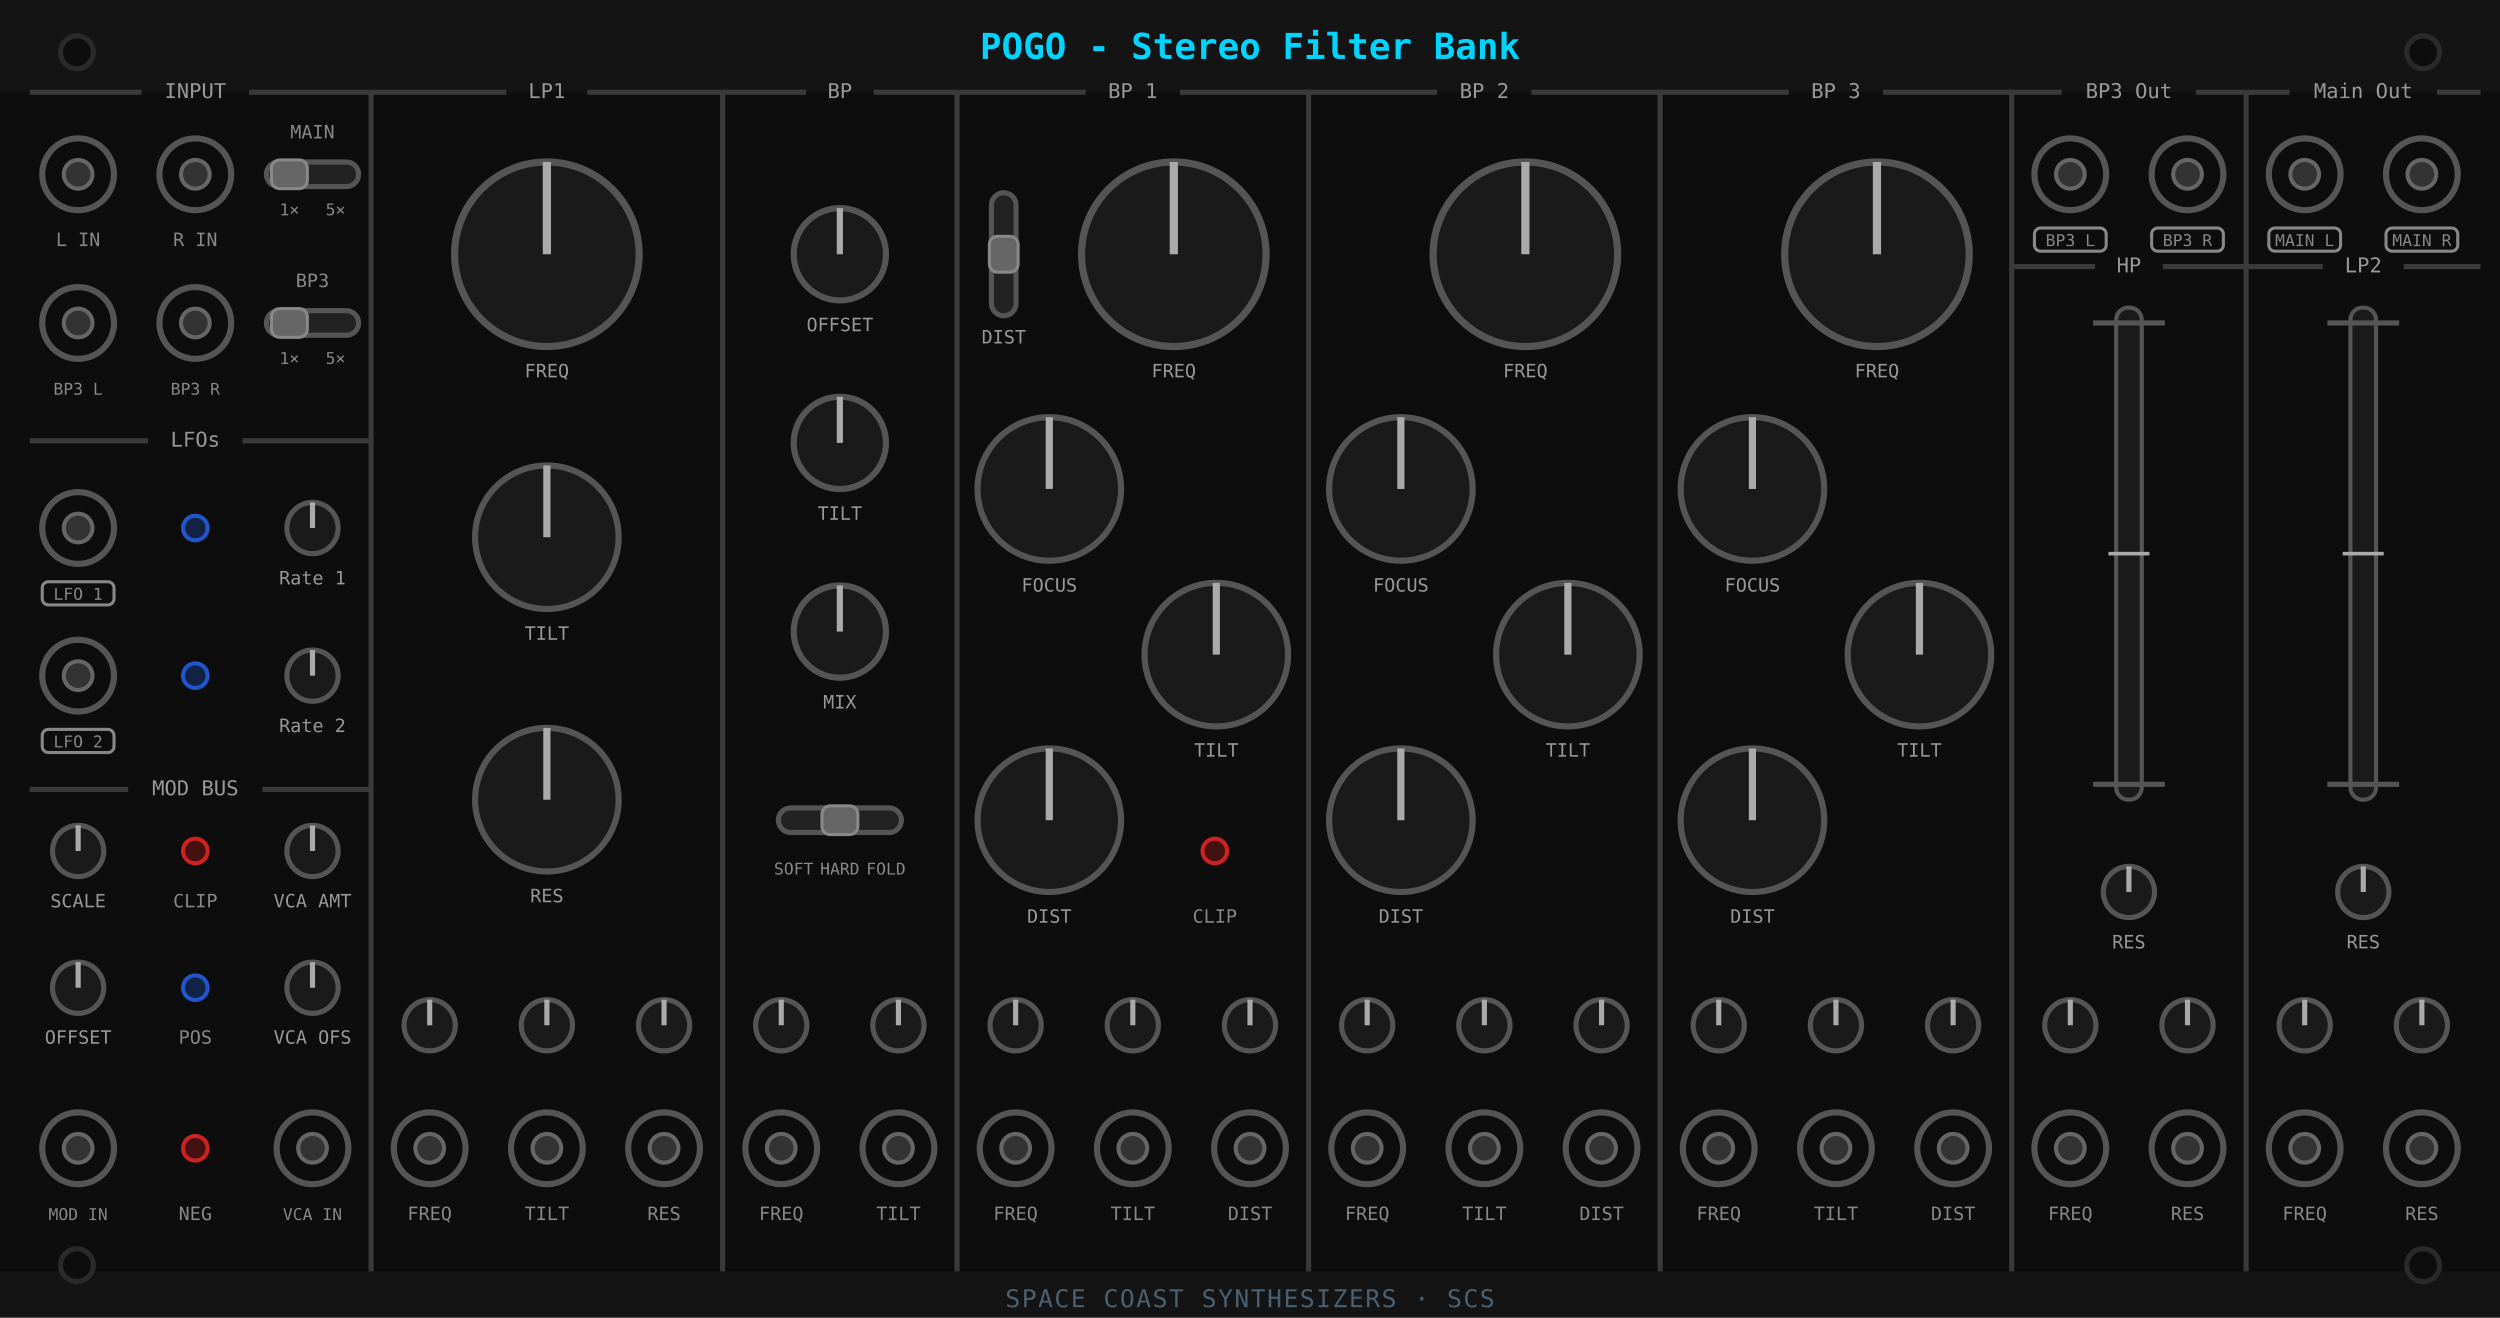
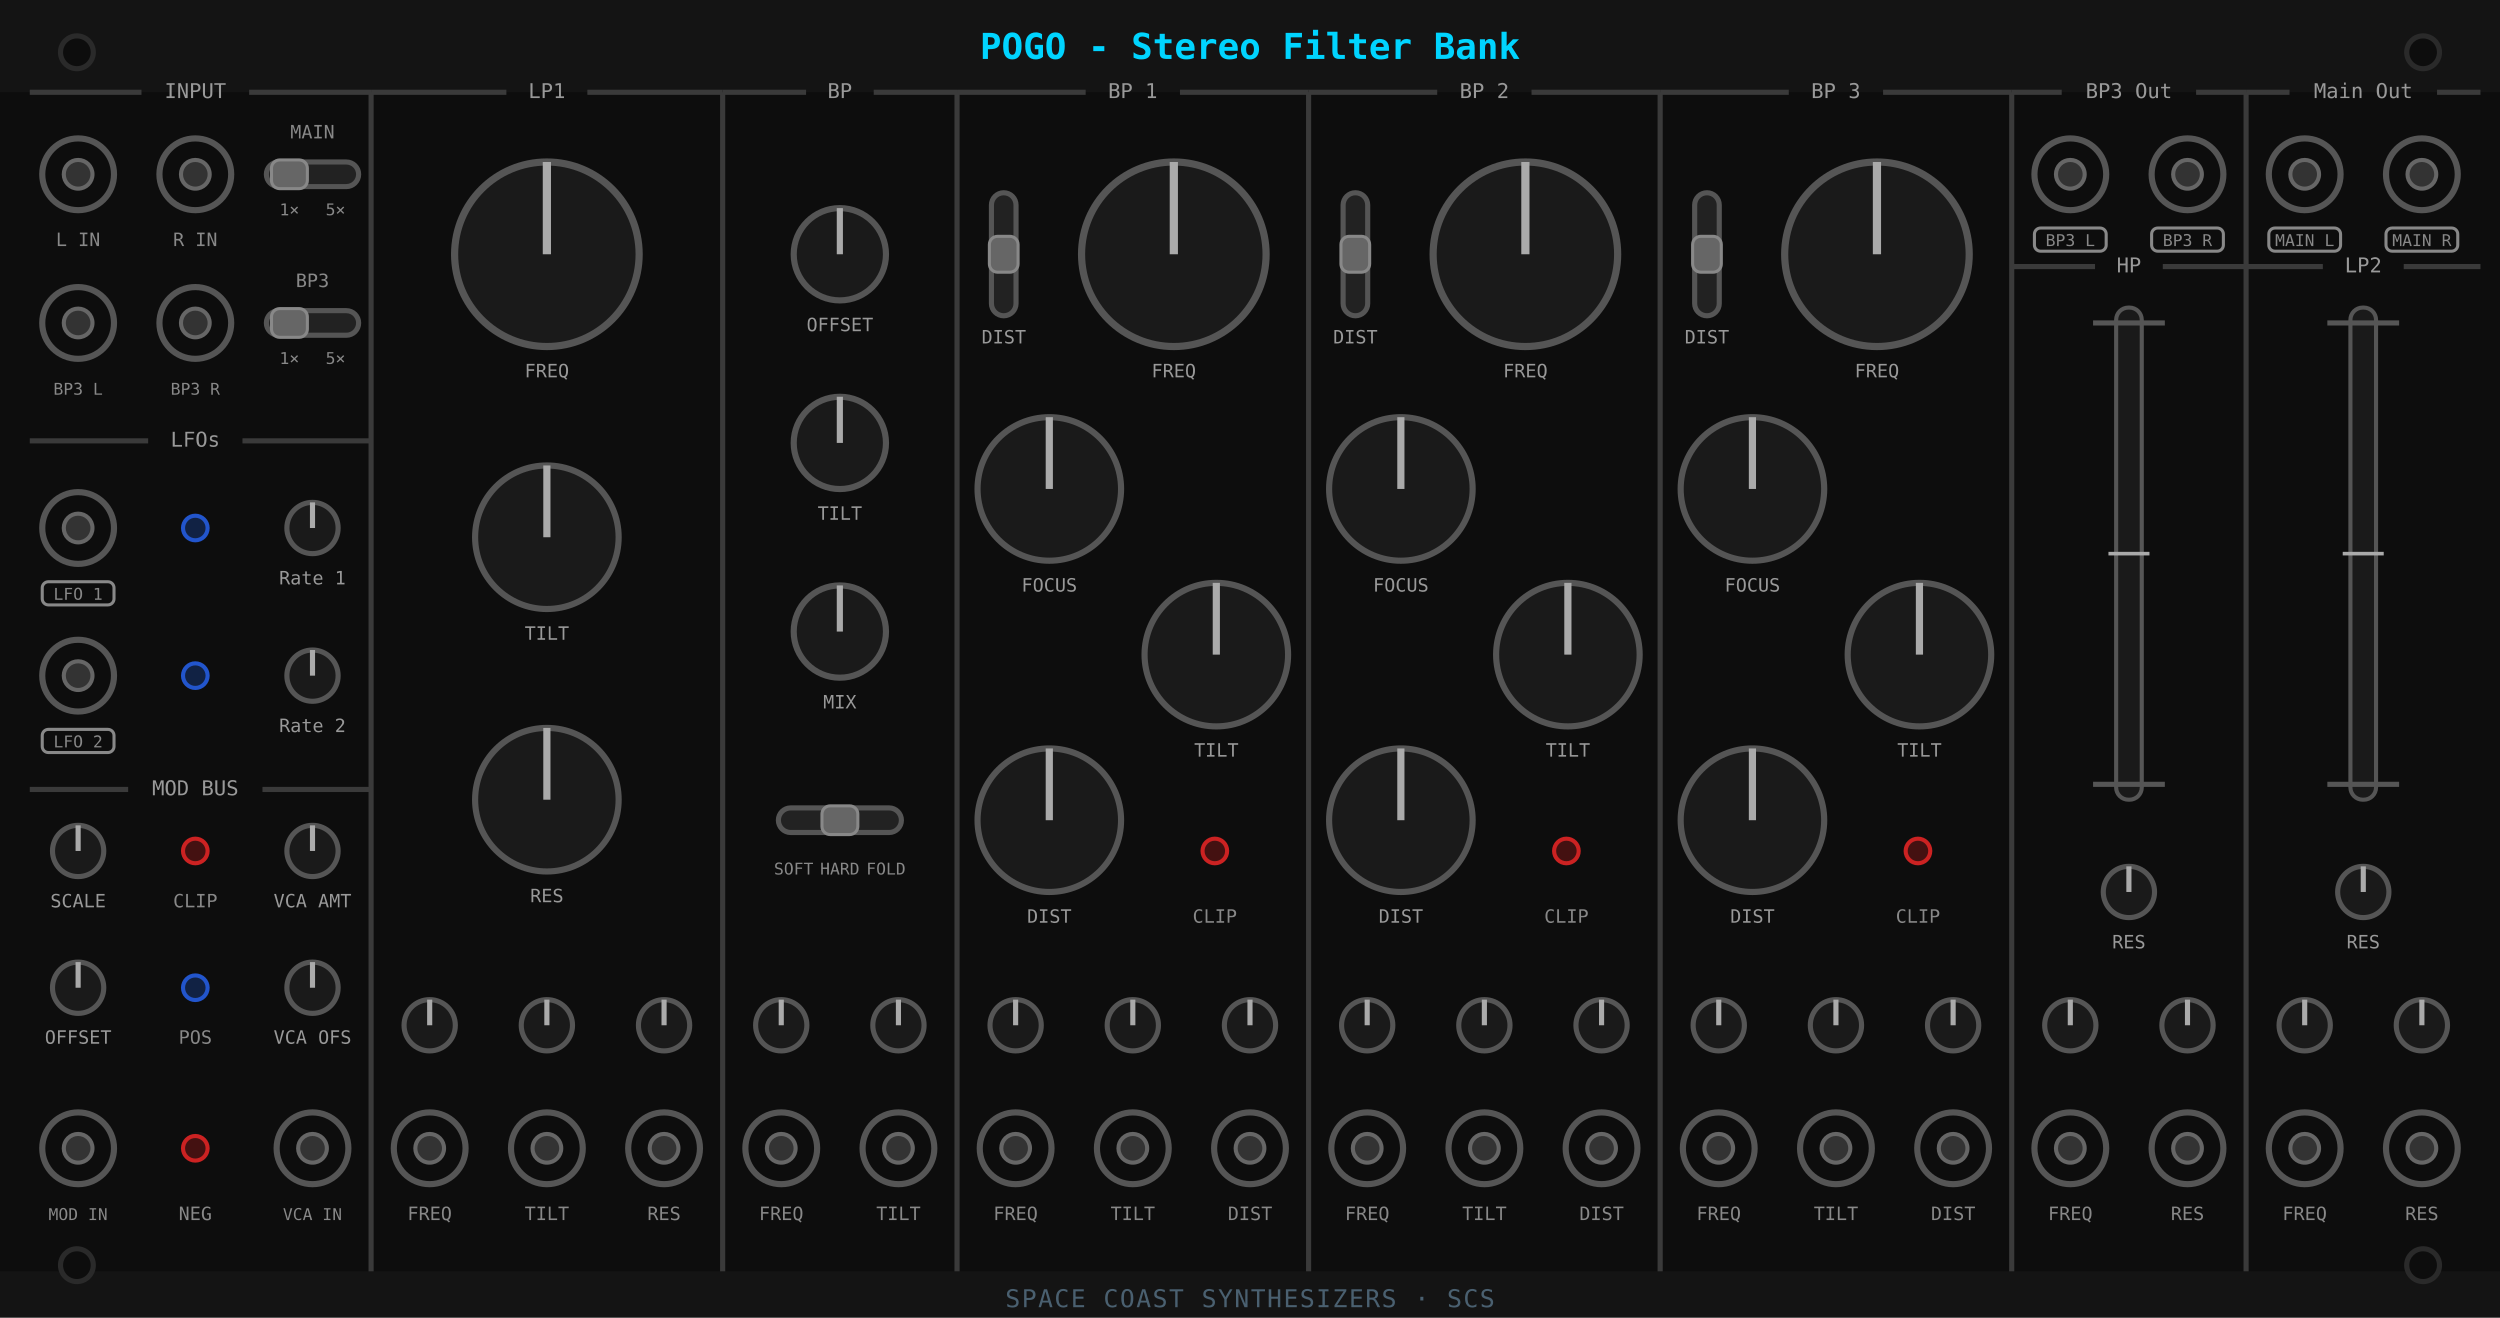
<svg xmlns="http://www.w3.org/2000/svg" width="243.84mm" height="128.5mm" viewBox="0 0 243.84 128.5">
  <rect x="0" y="0" width="243.84" height="128.5" fill="#0d0d0d" />
  <rect x="0" y="0" width="243.84" height="9.0" fill="#141414" />
  <rect x="0" y="124.0" width="243.84" height="4.5" fill="#141414" />
  <circle cx="7.5" cy="5.1" r="1.6" fill="#0d0d0d" stroke="#2a2a2a" stroke-width="0.5" />
  <circle cx="236.34" cy="5.1" r="1.6" fill="#0d0d0d" stroke="#2a2a2a" stroke-width="0.5" />
  <circle cx="7.5" cy="123.4" r="1.6" fill="#0d0d0d" stroke="#2a2a2a" stroke-width="0.5" />
  <circle cx="236.34" cy="123.4" r="1.6" fill="#0d0d0d" stroke="#2a2a2a" stroke-width="0.5" />
  <text x="121.92" y="5.75" fill="#00d4ff" font-family="monospace" font-size="3.5" font-weight="bold" text-anchor="middle">POGO - Stereo Filter Bank</text>
  <text x="121.92" y="127.5" fill="#4a6070" font-family="monospace" font-size="2.4" text-anchor="middle" letter-spacing="0.15">SPACE COAST SYNTHESIZERS  ·  SCS</text>
  <line x1="36.195" y1="9.0" x2="36.195" y2="124.0" stroke="#3a3a3a" stroke-width="0.5" />
  <line x1="70.485" y1="9.0" x2="70.485" y2="124.0" stroke="#3a3a3a" stroke-width="0.5" />
  <line x1="93.345" y1="9.0" x2="93.345" y2="124.0" stroke="#3a3a3a" stroke-width="0.5" />
  <line x1="127.635" y1="9.0" x2="127.635" y2="124.0" stroke="#3a3a3a" stroke-width="0.5" />
  <line x1="161.925" y1="9.0" x2="161.925" y2="124.0" stroke="#3a3a3a" stroke-width="0.5" />
  <line x1="196.215" y1="9.0" x2="196.215" y2="124.0" stroke="#3a3a3a" stroke-width="0.5" />
  <line x1="219.075" y1="9.0" x2="219.075" y2="124.0" stroke="#3a3a3a" stroke-width="0.5" />
  <line x1="2.905" y1="9.0" x2="13.80" y2="9.0" stroke="#3a3a3a" stroke-width="0.5" />
  <line x1="24.30" y1="9.0" x2="36.195" y2="9.0" stroke="#3a3a3a" stroke-width="0.5" />
  <text x="19.05" y="9.0" fill="#999" font-family="monospace" font-size="2.0" text-anchor="middle" dominant-baseline="middle">INPUT</text>
  <line x1="2.905" y1="43.0" x2="14.45" y2="43.0" stroke="#3a3a3a" stroke-width="0.5" />
  <line x1="23.65" y1="43.0" x2="36.195" y2="43.0" stroke="#3a3a3a" stroke-width="0.5" />
  <text x="19.05" y="43.0" fill="#999" font-family="monospace" font-size="2.0" text-anchor="middle" dominant-baseline="middle">LFOs</text>
  <line x1="2.905" y1="77.0" x2="12.50" y2="77.0" stroke="#3a3a3a" stroke-width="0.5" />
  <line x1="25.60" y1="77.0" x2="36.195" y2="77.0" stroke="#3a3a3a" stroke-width="0.5" />
  <text x="19.05" y="77.0" fill="#999" font-family="monospace" font-size="2.0" text-anchor="middle" dominant-baseline="middle">MOD BUS</text>
  <line x1="36.195" y1="9.0" x2="49.39" y2="9.0" stroke="#3a3a3a" stroke-width="0.5" />
  <line x1="57.29" y1="9.0" x2="70.485" y2="9.0" stroke="#3a3a3a" stroke-width="0.5" />
  <text x="53.34" y="9.0" fill="#999" font-family="monospace" font-size="2.0" text-anchor="middle" dominant-baseline="middle">LP1</text>
  <line x1="70.485" y1="9.0" x2="78.62" y2="9.0" stroke="#3a3a3a" stroke-width="0.5" />
  <line x1="85.22" y1="9.0" x2="93.345" y2="9.0" stroke="#3a3a3a" stroke-width="0.5" />
  <text x="81.915" y="9.0" fill="#999" font-family="monospace" font-size="2.0" text-anchor="middle" dominant-baseline="middle">BP</text>
  <line x1="93.345" y1="9.0" x2="105.89" y2="9.0" stroke="#3a3a3a" stroke-width="0.5" />
  <line x1="115.09" y1="9.0" x2="127.635" y2="9.0" stroke="#3a3a3a" stroke-width="0.5" />
  <text x="110.49" y="9.0" fill="#999" font-family="monospace" font-size="2.0" text-anchor="middle" dominant-baseline="middle">BP 1</text>
  <line x1="127.635" y1="9.0" x2="140.18" y2="9.0" stroke="#3a3a3a" stroke-width="0.5" />
  <line x1="149.38" y1="9.0" x2="161.925" y2="9.0" stroke="#3a3a3a" stroke-width="0.5" />
  <text x="144.78" y="9.0" fill="#999" font-family="monospace" font-size="2.0" text-anchor="middle" dominant-baseline="middle">BP 2</text>
  <line x1="161.925" y1="9.0" x2="174.47" y2="9.0" stroke="#3a3a3a" stroke-width="0.5" />
  <line x1="183.67" y1="9.0" x2="196.215" y2="9.0" stroke="#3a3a3a" stroke-width="0.5" />
  <text x="179.07" y="9.0" fill="#999" font-family="monospace" font-size="2.0" text-anchor="middle" dominant-baseline="middle">BP 3</text>
  <line x1="196.215" y1="9.0" x2="201.09" y2="9.0" stroke="#3a3a3a" stroke-width="0.5" />
  <line x1="214.20" y1="9.0" x2="219.075" y2="9.0" stroke="#3a3a3a" stroke-width="0.5" />
  <text x="207.645" y="9.0" fill="#999" font-family="monospace" font-size="2.0" text-anchor="middle" dominant-baseline="middle">BP3 Out</text>
  <line x1="196.215" y1="26.0" x2="204.34" y2="26.0" stroke="#3a3a3a" stroke-width="0.5" />
  <line x1="210.95" y1="26.0" x2="219.075" y2="26.0" stroke="#3a3a3a" stroke-width="0.5" />
  <text x="207.645" y="26.0" fill="#999" font-family="monospace" font-size="2.0" text-anchor="middle" dominant-baseline="middle">HP</text>
  <line x1="219.075" y1="9.0" x2="223.31" y2="9.0" stroke="#3a3a3a" stroke-width="0.5" />
  <line x1="237.70" y1="9.0" x2="241.935" y2="9.0" stroke="#3a3a3a" stroke-width="0.5" />
  <text x="230.505" y="9.0" fill="#999" font-family="monospace" font-size="2.0" text-anchor="middle" dominant-baseline="middle">Main Out</text>
  <line x1="219.075" y1="26.0" x2="226.56" y2="26.0" stroke="#3a3a3a" stroke-width="0.5" />
  <line x1="234.45" y1="26.0" x2="241.935" y2="26.0" stroke="#3a3a3a" stroke-width="0.5" />
  <text x="230.505" y="26.0" fill="#999" font-family="monospace" font-size="2.0" text-anchor="middle" dominant-baseline="middle">LP2</text>
  <circle cx="7.62" cy="17.0" r="3.5" fill="none" stroke="#555" stroke-width="0.6" />
  <circle cx="7.62" cy="17.0" r="1.4" fill="#333" stroke="#666" stroke-width="0.4" />
  <text x="7.62" y="24.0" fill="#888" font-family="monospace" font-size="1.8" text-anchor="middle">L IN</text>
  <circle cx="19.05" cy="17.0" r="3.5" fill="none" stroke="#555" stroke-width="0.6" />
  <circle cx="19.05" cy="17.0" r="1.4" fill="#333" stroke="#666" stroke-width="0.4" />
  <text x="19.05" y="24.0" fill="#888" font-family="monospace" font-size="1.8" text-anchor="middle">R IN</text>
  <text x="30.48" y="13.5" fill="#888" font-family="monospace" font-size="1.8" text-anchor="middle">MAIN</text>
  <rect x="25.98" y="15.80" width="9" height="2.4" rx="1.2" fill="#222" stroke="#555" stroke-width="0.5" />
  <rect x="26.48" y="15.60" width="3.5" height="2.8" rx="0.8" fill="#666" stroke="#888" stroke-width="0.3" />
  <text x="28.23" y="21.0" fill="#888" font-family="monospace" font-size="1.6" text-anchor="middle">1×</text>
  <text x="32.73" y="21.0" fill="#888" font-family="monospace" font-size="1.6" text-anchor="middle">5×</text>
  <circle cx="7.62" cy="31.5" r="3.5" fill="none" stroke="#555" stroke-width="0.6" />
  <circle cx="7.62" cy="31.5" r="1.4" fill="#333" stroke="#666" stroke-width="0.4" />
  <text x="7.62" y="38.5" fill="#888" font-family="monospace" font-size="1.6" text-anchor="middle">BP3 L</text>
  <circle cx="19.05" cy="31.5" r="3.5" fill="none" stroke="#555" stroke-width="0.6" />
  <circle cx="19.05" cy="31.5" r="1.4" fill="#333" stroke="#666" stroke-width="0.4" />
  <text x="19.05" y="38.5" fill="#888" font-family="monospace" font-size="1.6" text-anchor="middle">BP3 R</text>
  <text x="30.48" y="28.0" fill="#888" font-family="monospace" font-size="1.8" text-anchor="middle">BP3</text>
  <rect x="25.98" y="30.30" width="9" height="2.4" rx="1.2" fill="#222" stroke="#555" stroke-width="0.5" />
  <rect x="26.48" y="30.10" width="3.5" height="2.8" rx="0.8" fill="#666" stroke="#888" stroke-width="0.3" />
  <text x="28.23" y="35.5" fill="#888" font-family="monospace" font-size="1.6" text-anchor="middle">1×</text>
  <text x="32.73" y="35.5" fill="#888" font-family="monospace" font-size="1.6" text-anchor="middle">5×</text>
  <circle cx="7.62" cy="51.5" r="3.5" fill="none" stroke="#555" stroke-width="0.6" />
  <circle cx="7.62" cy="51.5" r="1.4" fill="#333" stroke="#666" stroke-width="0.4" />
  <rect x="4.12" y="56.74" width="7.0" height="2.26" rx="0.6" fill="none" stroke="#888" stroke-width="0.3" />
  <text x="7.62" y="58.5" fill="#888" font-family="monospace" font-size="1.6" text-anchor="middle">LFO 1</text>
  <circle cx="19.05" cy="51.5" r="1.2" fill="#112244" stroke="#2255cc" stroke-width="0.4" />
  <circle cx="30.48" cy="51.5" r="2.5" fill="#1a1a1a" stroke="#555" stroke-width="0.5" />
  <line x1="30.48" y1="51.5" x2="30.48" y2="49.0" stroke="#aaa" stroke-width="0.5" />
  <text x="30.48" y="57.0" fill="#999" font-family="monospace" font-size="1.8" text-anchor="middle">Rate 1</text>
  <circle cx="7.62" cy="65.9" r="3.5" fill="none" stroke="#555" stroke-width="0.6" />
  <circle cx="7.62" cy="65.9" r="1.4" fill="#333" stroke="#666" stroke-width="0.4" />
  <rect x="4.12" y="71.14" width="7.0" height="2.26" rx="0.6" fill="none" stroke="#888" stroke-width="0.3" />
  <text x="7.62" y="72.9" fill="#888" font-family="monospace" font-size="1.6" text-anchor="middle">LFO 2</text>
  <circle cx="19.05" cy="65.9" r="1.2" fill="#112244" stroke="#2255cc" stroke-width="0.4" />
  <circle cx="30.48" cy="65.9" r="2.5" fill="#1a1a1a" stroke="#555" stroke-width="0.5" />
  <line x1="30.48" y1="65.9" x2="30.48" y2="63.4" stroke="#aaa" stroke-width="0.5" />
  <text x="30.48" y="71.4" fill="#999" font-family="monospace" font-size="1.8" text-anchor="middle">Rate 2</text>
  <circle cx="7.62" cy="83.0" r="2.5" fill="#1a1a1a" stroke="#555" stroke-width="0.5" />
  <line x1="7.62" y1="83.0" x2="7.62" y2="80.5" stroke="#aaa" stroke-width="0.5" />
  <text x="7.62" y="88.5" fill="#999" font-family="monospace" font-size="1.8" text-anchor="middle">SCALE</text>
  <circle cx="30.48" cy="83.0" r="2.5" fill="#1a1a1a" stroke="#555" stroke-width="0.5" />
  <line x1="30.48" y1="83.0" x2="30.48" y2="80.5" stroke="#aaa" stroke-width="0.5" />
  <text x="30.48" y="88.5" fill="#999" font-family="monospace" font-size="1.8" text-anchor="middle">VCA AMT</text>
  <circle cx="19.05" cy="83.0" r="1.2" fill="#441111" stroke="#cc2222" stroke-width="0.4" />
  <text x="19.05" y="88.5" fill="#888" font-family="monospace" font-size="1.8" text-anchor="middle">CLIP</text>
  <circle cx="7.62" cy="96.34" r="2.5" fill="#1a1a1a" stroke="#555" stroke-width="0.5" />
  <line x1="7.62" y1="96.34" x2="7.62" y2="93.84" stroke="#aaa" stroke-width="0.5" />
  <text x="7.62" y="101.8" fill="#999" font-family="monospace" font-size="1.8" text-anchor="middle">OFFSET</text>
  <circle cx="30.48" cy="96.34" r="2.5" fill="#1a1a1a" stroke="#555" stroke-width="0.5" />
  <line x1="30.48" y1="96.34" x2="30.48" y2="93.84" stroke="#aaa" stroke-width="0.5" />
  <text x="30.48" y="101.8" fill="#999" font-family="monospace" font-size="1.8" text-anchor="middle">VCA OFS</text>
  <circle cx="19.05" cy="96.34" r="1.2" fill="#112244" stroke="#2255cc" stroke-width="0.4" />
  <text x="19.05" y="101.8" fill="#888" font-family="monospace" font-size="1.8" text-anchor="middle">POS</text>
  <circle cx="7.62" cy="112.0" r="3.5" fill="none" stroke="#555" stroke-width="0.6" />
  <circle cx="7.62" cy="112.0" r="1.4" fill="#333" stroke="#666" stroke-width="0.4" />
  <text x="7.62" y="119.0" fill="#888" font-family="monospace" font-size="1.6" text-anchor="middle">MOD IN</text>
  <circle cx="19.05" cy="112.0" r="1.2" fill="#441111" stroke="#cc2222" stroke-width="0.4" />
  <text x="19.05" y="119.0" fill="#888" font-family="monospace" font-size="1.8" text-anchor="middle">NEG</text>
  <circle cx="30.48" cy="112.0" r="3.5" fill="none" stroke="#555" stroke-width="0.6" />
  <circle cx="30.48" cy="112.0" r="1.4" fill="#333" stroke="#666" stroke-width="0.4" />
  <text x="30.48" y="119.0" fill="#888" font-family="monospace" font-size="1.6" text-anchor="middle">VCA IN</text>
  <circle cx="53.34" cy="24.8" r="9.0" fill="#1a1a1a" stroke="#555" stroke-width="0.7" />
  <line x1="53.34" y1="24.8" x2="53.34" y2="15.8" stroke="#aaa" stroke-width="0.8" />
  <text x="53.34" y="36.8" fill="#999" font-family="monospace" font-size="1.8" text-anchor="middle">FREQ</text>
  <circle cx="53.34" cy="52.4" r="7.0" fill="#1a1a1a" stroke="#555" stroke-width="0.6" />
  <line x1="53.34" y1="52.4" x2="53.34" y2="45.4" stroke="#aaa" stroke-width="0.7" />
  <text x="53.34" y="62.4" fill="#999" font-family="monospace" font-size="1.8" text-anchor="middle">TILT</text>
  <circle cx="53.34" cy="78.0" r="7.0" fill="#1a1a1a" stroke="#555" stroke-width="0.6" />
  <line x1="53.34" y1="78.0" x2="53.34" y2="71.0" stroke="#aaa" stroke-width="0.7" />
  <text x="53.34" y="88.0" fill="#999" font-family="monospace" font-size="1.8" text-anchor="middle">RES</text>
  <circle cx="41.91" cy="100.0" r="2.5" fill="#1a1a1a" stroke="#555" stroke-width="0.5" />
  <line x1="41.91" y1="100.0" x2="41.91" y2="97.5" stroke="#aaa" stroke-width="0.5" />
  <text x="41.91" y="105.5" fill="#999" font-family="monospace" font-size="1.8" text-anchor="middle" />
  <circle cx="53.34" cy="100.0" r="2.5" fill="#1a1a1a" stroke="#555" stroke-width="0.5" />
  <line x1="53.34" y1="100.0" x2="53.34" y2="97.5" stroke="#aaa" stroke-width="0.5" />
  <text x="53.34" y="105.5" fill="#999" font-family="monospace" font-size="1.8" text-anchor="middle" />
  <circle cx="64.77" cy="100.0" r="2.5" fill="#1a1a1a" stroke="#555" stroke-width="0.5" />
  <line x1="64.77" y1="100.0" x2="64.77" y2="97.5" stroke="#aaa" stroke-width="0.5" />
  <text x="64.77" y="105.5" fill="#999" font-family="monospace" font-size="1.8" text-anchor="middle" />
  <circle cx="41.91" cy="112.0" r="3.5" fill="none" stroke="#555" stroke-width="0.6" />
  <circle cx="41.91" cy="112.0" r="1.4" fill="#333" stroke="#666" stroke-width="0.4" />
  <text x="41.91" y="119.0" fill="#888" font-family="monospace" font-size="1.8" text-anchor="middle">FREQ</text>
  <circle cx="53.34" cy="112.0" r="3.5" fill="none" stroke="#555" stroke-width="0.6" />
  <circle cx="53.34" cy="112.0" r="1.4" fill="#333" stroke="#666" stroke-width="0.4" />
  <text x="53.34" y="119.0" fill="#888" font-family="monospace" font-size="1.8" text-anchor="middle">TILT</text>
  <circle cx="64.77" cy="112.0" r="3.5" fill="none" stroke="#555" stroke-width="0.6" />
  <circle cx="64.77" cy="112.0" r="1.4" fill="#333" stroke="#666" stroke-width="0.4" />
  <text x="64.77" y="119.0" fill="#888" font-family="monospace" font-size="1.8" text-anchor="middle">RES</text>
  <circle cx="81.915" cy="24.8" r="4.5" fill="#1a1a1a" stroke="#555" stroke-width="0.6" />
  <line x1="81.915" y1="24.8" x2="81.915" y2="20.3" stroke="#aaa" stroke-width="0.6" />
  <text x="81.915" y="32.3" fill="#999" font-family="monospace" font-size="1.8" text-anchor="middle">OFFSET</text>
  <circle cx="81.915" cy="43.2" r="4.5" fill="#1a1a1a" stroke="#555" stroke-width="0.6" />
  <line x1="81.915" y1="43.2" x2="81.915" y2="38.7" stroke="#aaa" stroke-width="0.6" />
  <text x="81.915" y="50.7" fill="#999" font-family="monospace" font-size="1.8" text-anchor="middle">TILT</text>
  <circle cx="81.915" cy="61.6" r="4.5" fill="#1a1a1a" stroke="#555" stroke-width="0.6" />
  <line x1="81.915" y1="61.6" x2="81.915" y2="57.1" stroke="#aaa" stroke-width="0.6" />
  <text x="81.915" y="69.1" fill="#999" font-family="monospace" font-size="1.8" text-anchor="middle">MIX</text>
  <rect x="75.92" y="78.80" width="12" height="2.4" rx="1.2" fill="#222" stroke="#555" stroke-width="0.5" />
  <rect x="80.17" y="78.60" width="3.5" height="2.8" rx="0.8" fill="#666" stroke="#888" stroke-width="0.3" />
  <text x="77.415" y="85.3" fill="#888" font-family="monospace" font-size="1.6" text-anchor="middle">SOFT</text>
  <text x="81.915" y="85.3" fill="#888" font-family="monospace" font-size="1.6" text-anchor="middle">HARD</text>
  <text x="86.415" y="85.3" fill="#888" font-family="monospace" font-size="1.6" text-anchor="middle">FOLD</text>
  <text x="81.915" y="88.8" fill="#999" font-family="monospace" font-size="1.8" text-anchor="middle" />
  <circle cx="76.2" cy="100.0" r="2.5" fill="#1a1a1a" stroke="#555" stroke-width="0.5" />
  <line x1="76.2" y1="100.0" x2="76.2" y2="97.5" stroke="#aaa" stroke-width="0.5" />
  <text x="76.2" y="105.5" fill="#999" font-family="monospace" font-size="1.8" text-anchor="middle" />
  <circle cx="87.63" cy="100.0" r="2.5" fill="#1a1a1a" stroke="#555" stroke-width="0.5" />
  <line x1="87.63" y1="100.0" x2="87.63" y2="97.5" stroke="#aaa" stroke-width="0.5" />
  <text x="87.63" y="105.5" fill="#999" font-family="monospace" font-size="1.8" text-anchor="middle" />
  <circle cx="76.2" cy="112.0" r="3.5" fill="none" stroke="#555" stroke-width="0.6" />
  <circle cx="76.2" cy="112.0" r="1.4" fill="#333" stroke="#666" stroke-width="0.4" />
  <text x="76.2" y="119.0" fill="#888" font-family="monospace" font-size="1.8" text-anchor="middle">FREQ</text>
  <circle cx="87.63" cy="112.0" r="3.5" fill="none" stroke="#555" stroke-width="0.6" />
  <circle cx="87.63" cy="112.0" r="1.4" fill="#333" stroke="#666" stroke-width="0.4" />
  <text x="87.63" y="119.0" fill="#888" font-family="monospace" font-size="1.8" text-anchor="middle">TILT</text>
  <rect x="96.70" y="18.8" width="2.4" height="12.0" rx="1.2" fill="#222" stroke="#555" stroke-width="0.5" />
  <rect x="96.50" y="23.05" width="2.8" height="3.5" rx="0.8" fill="#666" stroke="#888" stroke-width="0.3" />
  <text x="97.905" y="33.5" fill="#999" font-family="monospace" font-size="1.8" text-anchor="middle">DIST</text>
  <circle cx="114.49" cy="24.8" r="9.0" fill="#1a1a1a" stroke="#555" stroke-width="0.7" />
  <line x1="114.49" y1="24.8" x2="114.49" y2="15.8" stroke="#aaa" stroke-width="0.8" />
  <text x="114.49" y="36.8" fill="#999" font-family="monospace" font-size="1.8" text-anchor="middle">FREQ</text>
  <circle cx="102.345" cy="47.69" r="7.0" fill="#1a1a1a" stroke="#555" stroke-width="0.6" />
  <line x1="102.345" y1="47.69" x2="102.345" y2="40.69" stroke="#aaa" stroke-width="0.7" />
  <text x="102.345" y="57.7" fill="#999" font-family="monospace" font-size="1.8" text-anchor="middle">FOCUS</text>
  <circle cx="118.635" cy="63.85" r="7.0" fill="#1a1a1a" stroke="#555" stroke-width="0.6" />
  <line x1="118.635" y1="63.85" x2="118.635" y2="56.85" stroke="#aaa" stroke-width="0.7" />
  <text x="118.635" y="73.8" fill="#999" font-family="monospace" font-size="1.8" text-anchor="middle">TILT</text>
  <circle cx="102.345" cy="80.0" r="7.0" fill="#1a1a1a" stroke="#555" stroke-width="0.6" />
  <line x1="102.345" y1="80.0" x2="102.345" y2="73.0" stroke="#aaa" stroke-width="0.7" />
  <text x="102.345" y="90.0" fill="#999" font-family="monospace" font-size="1.8" text-anchor="middle">DIST</text>
  <circle cx="118.49" cy="83.0" r="1.2" fill="#441111" stroke="#cc2222" stroke-width="0.4" />
  <text x="118.49" y="90.0" fill="#888" font-family="monospace" font-size="1.8" text-anchor="middle">CLIP</text>
  <circle cx="99.06" cy="100.0" r="2.5" fill="#1a1a1a" stroke="#555" stroke-width="0.5" />
  <line x1="99.06" y1="100.0" x2="99.06" y2="97.5" stroke="#aaa" stroke-width="0.5" />
  <text x="99.06" y="105.5" fill="#999" font-family="monospace" font-size="1.8" text-anchor="middle" />
  <circle cx="110.49" cy="100.0" r="2.5" fill="#1a1a1a" stroke="#555" stroke-width="0.5" />
  <line x1="110.49" y1="100.0" x2="110.49" y2="97.5" stroke="#aaa" stroke-width="0.5" />
  <text x="110.49" y="105.5" fill="#999" font-family="monospace" font-size="1.8" text-anchor="middle" />
  <circle cx="121.92" cy="100.0" r="2.5" fill="#1a1a1a" stroke="#555" stroke-width="0.5" />
  <line x1="121.92" y1="100.0" x2="121.92" y2="97.5" stroke="#aaa" stroke-width="0.5" />
  <text x="121.92" y="105.5" fill="#999" font-family="monospace" font-size="1.8" text-anchor="middle" />
  <circle cx="99.06" cy="112.0" r="3.5" fill="none" stroke="#555" stroke-width="0.6" />
  <circle cx="99.06" cy="112.0" r="1.4" fill="#333" stroke="#666" stroke-width="0.4" />
  <text x="99.06" y="119.0" fill="#888" font-family="monospace" font-size="1.8" text-anchor="middle">FREQ</text>
  <circle cx="110.49" cy="112.0" r="3.5" fill="none" stroke="#555" stroke-width="0.6" />
  <circle cx="110.49" cy="112.0" r="1.4" fill="#333" stroke="#666" stroke-width="0.4" />
  <text x="110.49" y="119.0" fill="#888" font-family="monospace" font-size="1.8" text-anchor="middle">TILT</text>
  <circle cx="121.92" cy="112.0" r="3.5" fill="none" stroke="#555" stroke-width="0.6" />
  <circle cx="121.92" cy="112.0" r="1.4" fill="#333" stroke="#666" stroke-width="0.4" />
  <text x="121.92" y="119.0" fill="#888" font-family="monospace" font-size="1.8" text-anchor="middle">DIST</text>
+   <rect x="131.00" y="18.8" width="2.4" height="12.0" rx="1.2" fill="#222" stroke="#555" stroke-width="0.5" />
+   <rect x="130.79" y="23.05" width="2.8" height="3.5" rx="0.8" fill="#666" stroke="#888" stroke-width="0.3" />
+   <text x="132.195" y="33.5" fill="#999" font-family="monospace" font-size="1.8" text-anchor="middle">DIST</text>
  <circle cx="148.78" cy="24.8" r="9.0" fill="#1a1a1a" stroke="#555" stroke-width="0.7" />
  <line x1="148.78" y1="24.8" x2="148.78" y2="15.8" stroke="#aaa" stroke-width="0.8" />
  <text x="148.78" y="36.8" fill="#999" font-family="monospace" font-size="1.8" text-anchor="middle">FREQ</text>
  <circle cx="136.635" cy="47.69" r="7.0" fill="#1a1a1a" stroke="#555" stroke-width="0.6" />
  <line x1="136.635" y1="47.69" x2="136.635" y2="40.69" stroke="#aaa" stroke-width="0.7" />
  <text x="136.635" y="57.7" fill="#999" font-family="monospace" font-size="1.8" text-anchor="middle">FOCUS</text>
  <circle cx="152.925" cy="63.85" r="7.0" fill="#1a1a1a" stroke="#555" stroke-width="0.6" />
  <line x1="152.925" y1="63.85" x2="152.925" y2="56.85" stroke="#aaa" stroke-width="0.7" />
  <text x="152.925" y="73.8" fill="#999" font-family="monospace" font-size="1.8" text-anchor="middle">TILT</text>
  <circle cx="136.635" cy="80.0" r="7.0" fill="#1a1a1a" stroke="#555" stroke-width="0.6" />
  <line x1="136.635" y1="80.0" x2="136.635" y2="73.0" stroke="#aaa" stroke-width="0.7" />
  <text x="136.635" y="90.0" fill="#999" font-family="monospace" font-size="1.8" text-anchor="middle">DIST</text>
+   <circle cx="152.78" cy="83.0" r="1.2" fill="#441111" stroke="#cc2222" stroke-width="0.4" />
+   <text x="152.78" y="90.0" fill="#888" font-family="monospace" font-size="1.8" text-anchor="middle">CLIP</text>
  <circle cx="133.35" cy="100.0" r="2.5" fill="#1a1a1a" stroke="#555" stroke-width="0.5" />
  <line x1="133.35" y1="100.0" x2="133.35" y2="97.5" stroke="#aaa" stroke-width="0.5" />
  <text x="133.35" y="105.5" fill="#999" font-family="monospace" font-size="1.8" text-anchor="middle" />
  <circle cx="144.78" cy="100.0" r="2.5" fill="#1a1a1a" stroke="#555" stroke-width="0.5" />
  <line x1="144.78" y1="100.0" x2="144.78" y2="97.5" stroke="#aaa" stroke-width="0.5" />
  <text x="144.78" y="105.5" fill="#999" font-family="monospace" font-size="1.8" text-anchor="middle" />
  <circle cx="156.21" cy="100.0" r="2.5" fill="#1a1a1a" stroke="#555" stroke-width="0.5" />
  <line x1="156.21" y1="100.0" x2="156.21" y2="97.5" stroke="#aaa" stroke-width="0.5" />
  <text x="156.21" y="105.5" fill="#999" font-family="monospace" font-size="1.8" text-anchor="middle" />
  <circle cx="133.35" cy="112.0" r="3.5" fill="none" stroke="#555" stroke-width="0.6" />
  <circle cx="133.35" cy="112.0" r="1.4" fill="#333" stroke="#666" stroke-width="0.4" />
  <text x="133.35" y="119.0" fill="#888" font-family="monospace" font-size="1.8" text-anchor="middle">FREQ</text>
  <circle cx="144.78" cy="112.0" r="3.5" fill="none" stroke="#555" stroke-width="0.6" />
  <circle cx="144.78" cy="112.0" r="1.4" fill="#333" stroke="#666" stroke-width="0.4" />
  <text x="144.78" y="119.0" fill="#888" font-family="monospace" font-size="1.8" text-anchor="middle">TILT</text>
  <circle cx="156.21" cy="112.0" r="3.5" fill="none" stroke="#555" stroke-width="0.6" />
  <circle cx="156.21" cy="112.0" r="1.4" fill="#333" stroke="#666" stroke-width="0.4" />
  <text x="156.21" y="119.0" fill="#888" font-family="monospace" font-size="1.8" text-anchor="middle">DIST</text>
+   <rect x="165.29" y="18.8" width="2.4" height="12.0" rx="1.2" fill="#222" stroke="#555" stroke-width="0.5" />
+   <rect x="165.09" y="23.05" width="2.8" height="3.5" rx="0.8" fill="#666" stroke="#888" stroke-width="0.3" />
+   <text x="166.485" y="33.5" fill="#999" font-family="monospace" font-size="1.8" text-anchor="middle">DIST</text>
  <circle cx="183.07" cy="24.8" r="9.0" fill="#1a1a1a" stroke="#555" stroke-width="0.7" />
  <line x1="183.07" y1="24.8" x2="183.07" y2="15.8" stroke="#aaa" stroke-width="0.8" />
  <text x="183.07" y="36.8" fill="#999" font-family="monospace" font-size="1.8" text-anchor="middle">FREQ</text>
  <circle cx="170.925" cy="47.69" r="7.0" fill="#1a1a1a" stroke="#555" stroke-width="0.6" />
  <line x1="170.925" y1="47.69" x2="170.925" y2="40.69" stroke="#aaa" stroke-width="0.7" />
  <text x="170.925" y="57.7" fill="#999" font-family="monospace" font-size="1.8" text-anchor="middle">FOCUS</text>
  <circle cx="187.215" cy="63.85" r="7.0" fill="#1a1a1a" stroke="#555" stroke-width="0.6" />
  <line x1="187.215" y1="63.85" x2="187.215" y2="56.85" stroke="#aaa" stroke-width="0.7" />
  <text x="187.215" y="73.8" fill="#999" font-family="monospace" font-size="1.8" text-anchor="middle">TILT</text>
  <circle cx="170.925" cy="80.0" r="7.0" fill="#1a1a1a" stroke="#555" stroke-width="0.6" />
  <line x1="170.925" y1="80.0" x2="170.925" y2="73.0" stroke="#aaa" stroke-width="0.7" />
  <text x="170.925" y="90.0" fill="#999" font-family="monospace" font-size="1.8" text-anchor="middle">DIST</text>
+   <circle cx="187.07" cy="83.0" r="1.2" fill="#441111" stroke="#cc2222" stroke-width="0.4" />
+   <text x="187.07" y="90.0" fill="#888" font-family="monospace" font-size="1.8" text-anchor="middle">CLIP</text>
  <circle cx="167.64" cy="100.0" r="2.5" fill="#1a1a1a" stroke="#555" stroke-width="0.5" />
  <line x1="167.64" y1="100.0" x2="167.64" y2="97.5" stroke="#aaa" stroke-width="0.5" />
  <text x="167.64" y="105.5" fill="#999" font-family="monospace" font-size="1.8" text-anchor="middle" />
  <circle cx="179.07" cy="100.0" r="2.5" fill="#1a1a1a" stroke="#555" stroke-width="0.5" />
  <line x1="179.07" y1="100.0" x2="179.07" y2="97.5" stroke="#aaa" stroke-width="0.5" />
  <text x="179.07" y="105.5" fill="#999" font-family="monospace" font-size="1.8" text-anchor="middle" />
  <circle cx="190.5" cy="100.0" r="2.5" fill="#1a1a1a" stroke="#555" stroke-width="0.5" />
  <line x1="190.5" y1="100.0" x2="190.5" y2="97.5" stroke="#aaa" stroke-width="0.5" />
  <text x="190.5" y="105.5" fill="#999" font-family="monospace" font-size="1.8" text-anchor="middle" />
  <circle cx="167.64" cy="112.0" r="3.5" fill="none" stroke="#555" stroke-width="0.6" />
  <circle cx="167.64" cy="112.0" r="1.4" fill="#333" stroke="#666" stroke-width="0.4" />
  <text x="167.64" y="119.0" fill="#888" font-family="monospace" font-size="1.8" text-anchor="middle">FREQ</text>
  <circle cx="179.07" cy="112.0" r="3.5" fill="none" stroke="#555" stroke-width="0.6" />
  <circle cx="179.07" cy="112.0" r="1.4" fill="#333" stroke="#666" stroke-width="0.4" />
  <text x="179.07" y="119.0" fill="#888" font-family="monospace" font-size="1.8" text-anchor="middle">TILT</text>
  <circle cx="190.5" cy="112.0" r="3.5" fill="none" stroke="#555" stroke-width="0.6" />
  <circle cx="190.5" cy="112.0" r="1.4" fill="#333" stroke="#666" stroke-width="0.4" />
  <text x="190.5" y="119.0" fill="#888" font-family="monospace" font-size="1.8" text-anchor="middle">DIST</text>
  <circle cx="201.93" cy="17.0" r="3.5" fill="none" stroke="#555" stroke-width="0.6" />
  <circle cx="201.93" cy="17.0" r="1.4" fill="#333" stroke="#666" stroke-width="0.4" />
  <rect x="198.43" y="22.24" width="7.0" height="2.26" rx="0.6" fill="none" stroke="#888" stroke-width="0.3" />
  <text x="201.93" y="24.0" fill="#888" font-family="monospace" font-size="1.6" text-anchor="middle">BP3 L</text>
  <circle cx="213.36" cy="17.0" r="3.5" fill="none" stroke="#555" stroke-width="0.6" />
  <circle cx="213.36" cy="17.0" r="1.4" fill="#333" stroke="#666" stroke-width="0.4" />
  <rect x="209.86" y="22.24" width="7.0" height="2.26" rx="0.6" fill="none" stroke="#888" stroke-width="0.3" />
  <text x="213.36" y="24.0" fill="#888" font-family="monospace" font-size="1.6" text-anchor="middle">BP3 R</text>
  <rect x="206.40" y="30.00" width="2.5" height="48.0" rx="1.2" fill="#1a1a1a" stroke="#555" stroke-width="0.4" />
  <line x1="204.15" y1="31.50" x2="211.15" y2="31.50" stroke="#555" stroke-width="0.5" />
  <line x1="204.15" y1="76.50" x2="211.15" y2="76.50" stroke="#555" stroke-width="0.5" />
  <line x1="205.65" y1="54.00" x2="209.65" y2="54.00" stroke="#aaa" stroke-width="0.35" />
  <text x="207.645" y="26.5" fill="#888" font-family="monospace" font-size="1.8" text-anchor="middle" />
  <circle cx="207.645" cy="87.0" r="2.5" fill="#1a1a1a" stroke="#555" stroke-width="0.5" />
  <line x1="207.645" y1="87.0" x2="207.645" y2="84.5" stroke="#aaa" stroke-width="0.5" />
  <text x="207.645" y="92.5" fill="#999" font-family="monospace" font-size="1.8" text-anchor="middle">RES</text>
  <circle cx="201.93" cy="100.0" r="2.5" fill="#1a1a1a" stroke="#555" stroke-width="0.5" />
  <line x1="201.93" y1="100.0" x2="201.93" y2="97.5" stroke="#aaa" stroke-width="0.5" />
  <text x="201.93" y="105.5" fill="#999" font-family="monospace" font-size="1.8" text-anchor="middle" />
  <circle cx="213.36" cy="100.0" r="2.5" fill="#1a1a1a" stroke="#555" stroke-width="0.5" />
  <line x1="213.36" y1="100.0" x2="213.36" y2="97.5" stroke="#aaa" stroke-width="0.5" />
  <text x="213.36" y="105.5" fill="#999" font-family="monospace" font-size="1.8" text-anchor="middle" />
  <circle cx="201.93" cy="112.0" r="3.5" fill="none" stroke="#555" stroke-width="0.6" />
  <circle cx="201.93" cy="112.0" r="1.4" fill="#333" stroke="#666" stroke-width="0.4" />
  <text x="201.93" y="119.0" fill="#888" font-family="monospace" font-size="1.8" text-anchor="middle">FREQ</text>
  <circle cx="213.36" cy="112.0" r="3.5" fill="none" stroke="#555" stroke-width="0.6" />
  <circle cx="213.36" cy="112.0" r="1.4" fill="#333" stroke="#666" stroke-width="0.4" />
  <text x="213.36" y="119.0" fill="#888" font-family="monospace" font-size="1.8" text-anchor="middle">RES</text>
  <circle cx="224.79" cy="17.0" r="3.5" fill="none" stroke="#555" stroke-width="0.6" />
  <circle cx="224.79" cy="17.0" r="1.4" fill="#333" stroke="#666" stroke-width="0.4" />
  <rect x="221.29" y="22.24" width="7.0" height="2.26" rx="0.6" fill="none" stroke="#888" stroke-width="0.3" />
  <text x="224.79" y="24.0" fill="#888" font-family="monospace" font-size="1.6" text-anchor="middle">MAIN L</text>
  <circle cx="236.22" cy="17.0" r="3.5" fill="none" stroke="#555" stroke-width="0.6" />
  <circle cx="236.22" cy="17.0" r="1.4" fill="#333" stroke="#666" stroke-width="0.4" />
  <rect x="232.72" y="22.24" width="7.0" height="2.26" rx="0.6" fill="none" stroke="#888" stroke-width="0.3" />
  <text x="236.22" y="24.0" fill="#888" font-family="monospace" font-size="1.6" text-anchor="middle">MAIN R</text>
  <rect x="229.25" y="30.00" width="2.5" height="48.0" rx="1.2" fill="#1a1a1a" stroke="#555" stroke-width="0.4" />
  <line x1="227.00" y1="31.50" x2="234.00" y2="31.50" stroke="#555" stroke-width="0.5" />
  <line x1="227.00" y1="76.50" x2="234.00" y2="76.50" stroke="#555" stroke-width="0.5" />
  <line x1="228.50" y1="54.00" x2="232.50" y2="54.00" stroke="#aaa" stroke-width="0.35" />
  <text x="230.505" y="26.5" fill="#888" font-family="monospace" font-size="1.8" text-anchor="middle" />
  <circle cx="230.505" cy="87.0" r="2.5" fill="#1a1a1a" stroke="#555" stroke-width="0.5" />
  <line x1="230.505" y1="87.0" x2="230.505" y2="84.5" stroke="#aaa" stroke-width="0.5" />
  <text x="230.505" y="92.5" fill="#999" font-family="monospace" font-size="1.8" text-anchor="middle">RES</text>
  <circle cx="224.79" cy="100.0" r="2.5" fill="#1a1a1a" stroke="#555" stroke-width="0.5" />
  <line x1="224.79" y1="100.0" x2="224.79" y2="97.5" stroke="#aaa" stroke-width="0.5" />
  <text x="224.79" y="105.5" fill="#999" font-family="monospace" font-size="1.8" text-anchor="middle" />
  <circle cx="236.22" cy="100.0" r="2.5" fill="#1a1a1a" stroke="#555" stroke-width="0.5" />
  <line x1="236.22" y1="100.0" x2="236.22" y2="97.5" stroke="#aaa" stroke-width="0.5" />
  <text x="236.22" y="105.5" fill="#999" font-family="monospace" font-size="1.8" text-anchor="middle" />
  <circle cx="224.79" cy="112.0" r="3.5" fill="none" stroke="#555" stroke-width="0.6" />
  <circle cx="224.79" cy="112.0" r="1.4" fill="#333" stroke="#666" stroke-width="0.4" />
  <text x="224.79" y="119.0" fill="#888" font-family="monospace" font-size="1.8" text-anchor="middle">FREQ</text>
  <circle cx="236.22" cy="112.0" r="3.5" fill="none" stroke="#555" stroke-width="0.6" />
  <circle cx="236.22" cy="112.0" r="1.4" fill="#333" stroke="#666" stroke-width="0.4" />
  <text x="236.22" y="119.0" fill="#888" font-family="monospace" font-size="1.8" text-anchor="middle">RES</text>
</svg>
